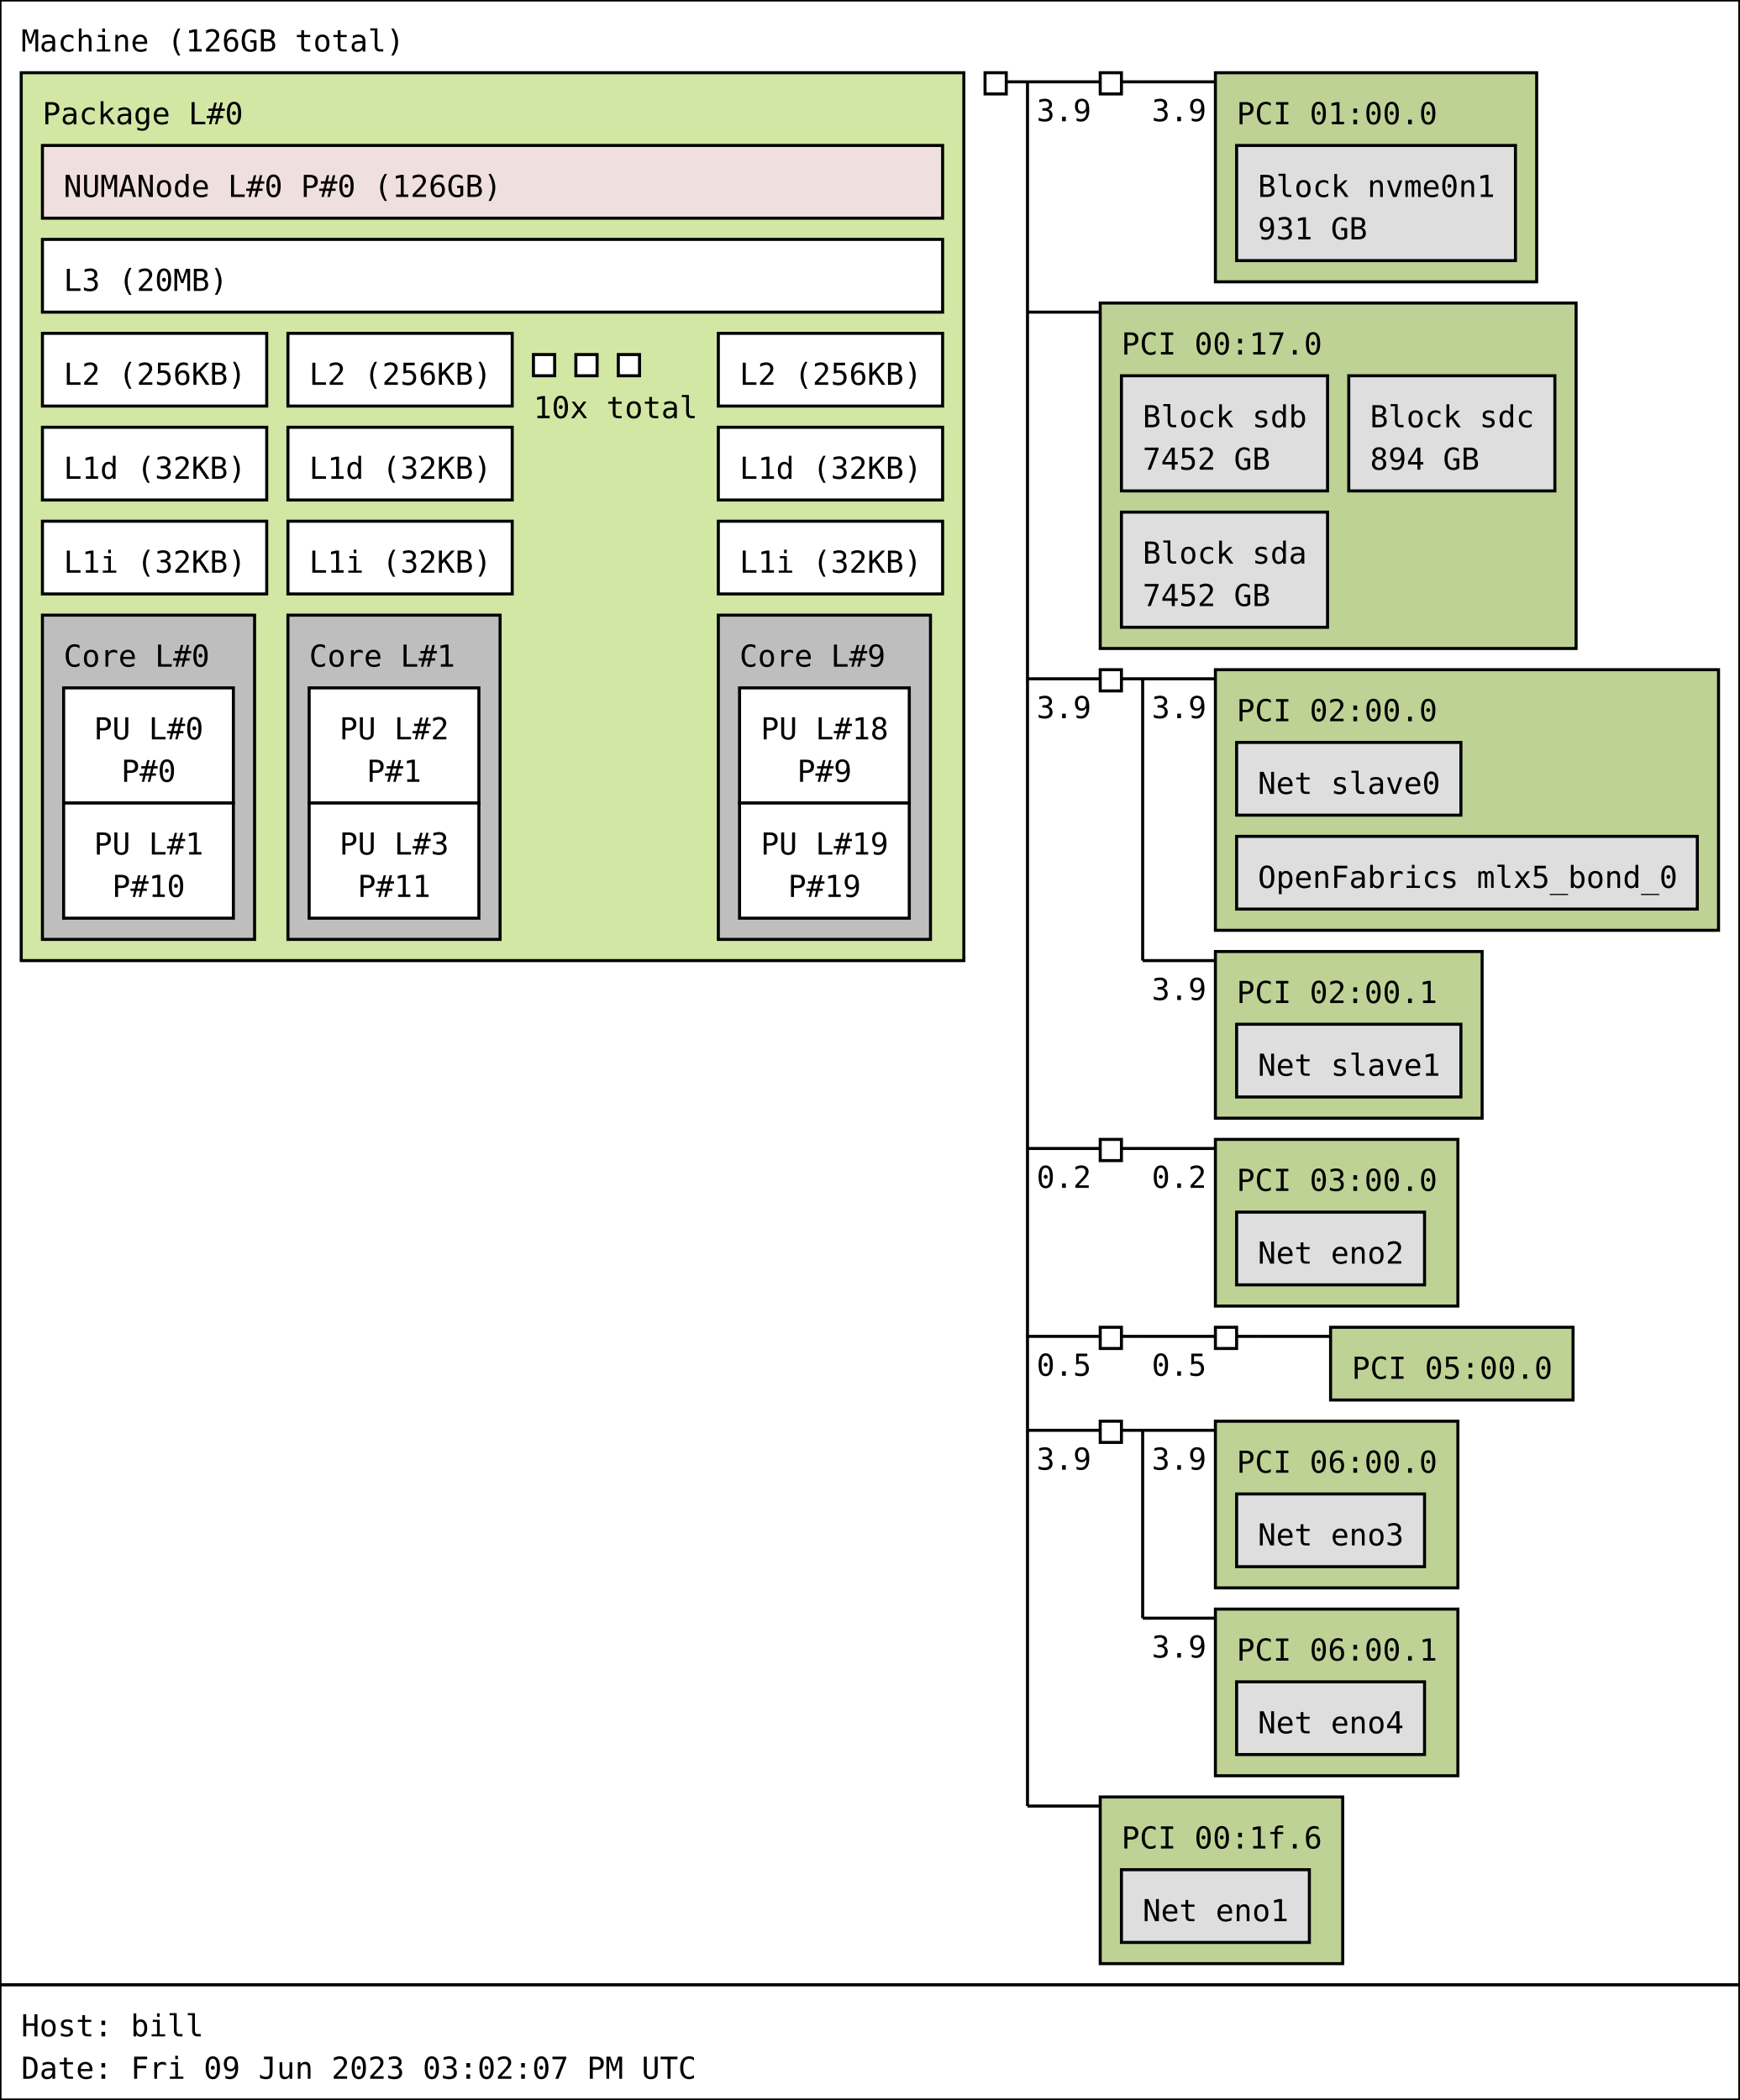
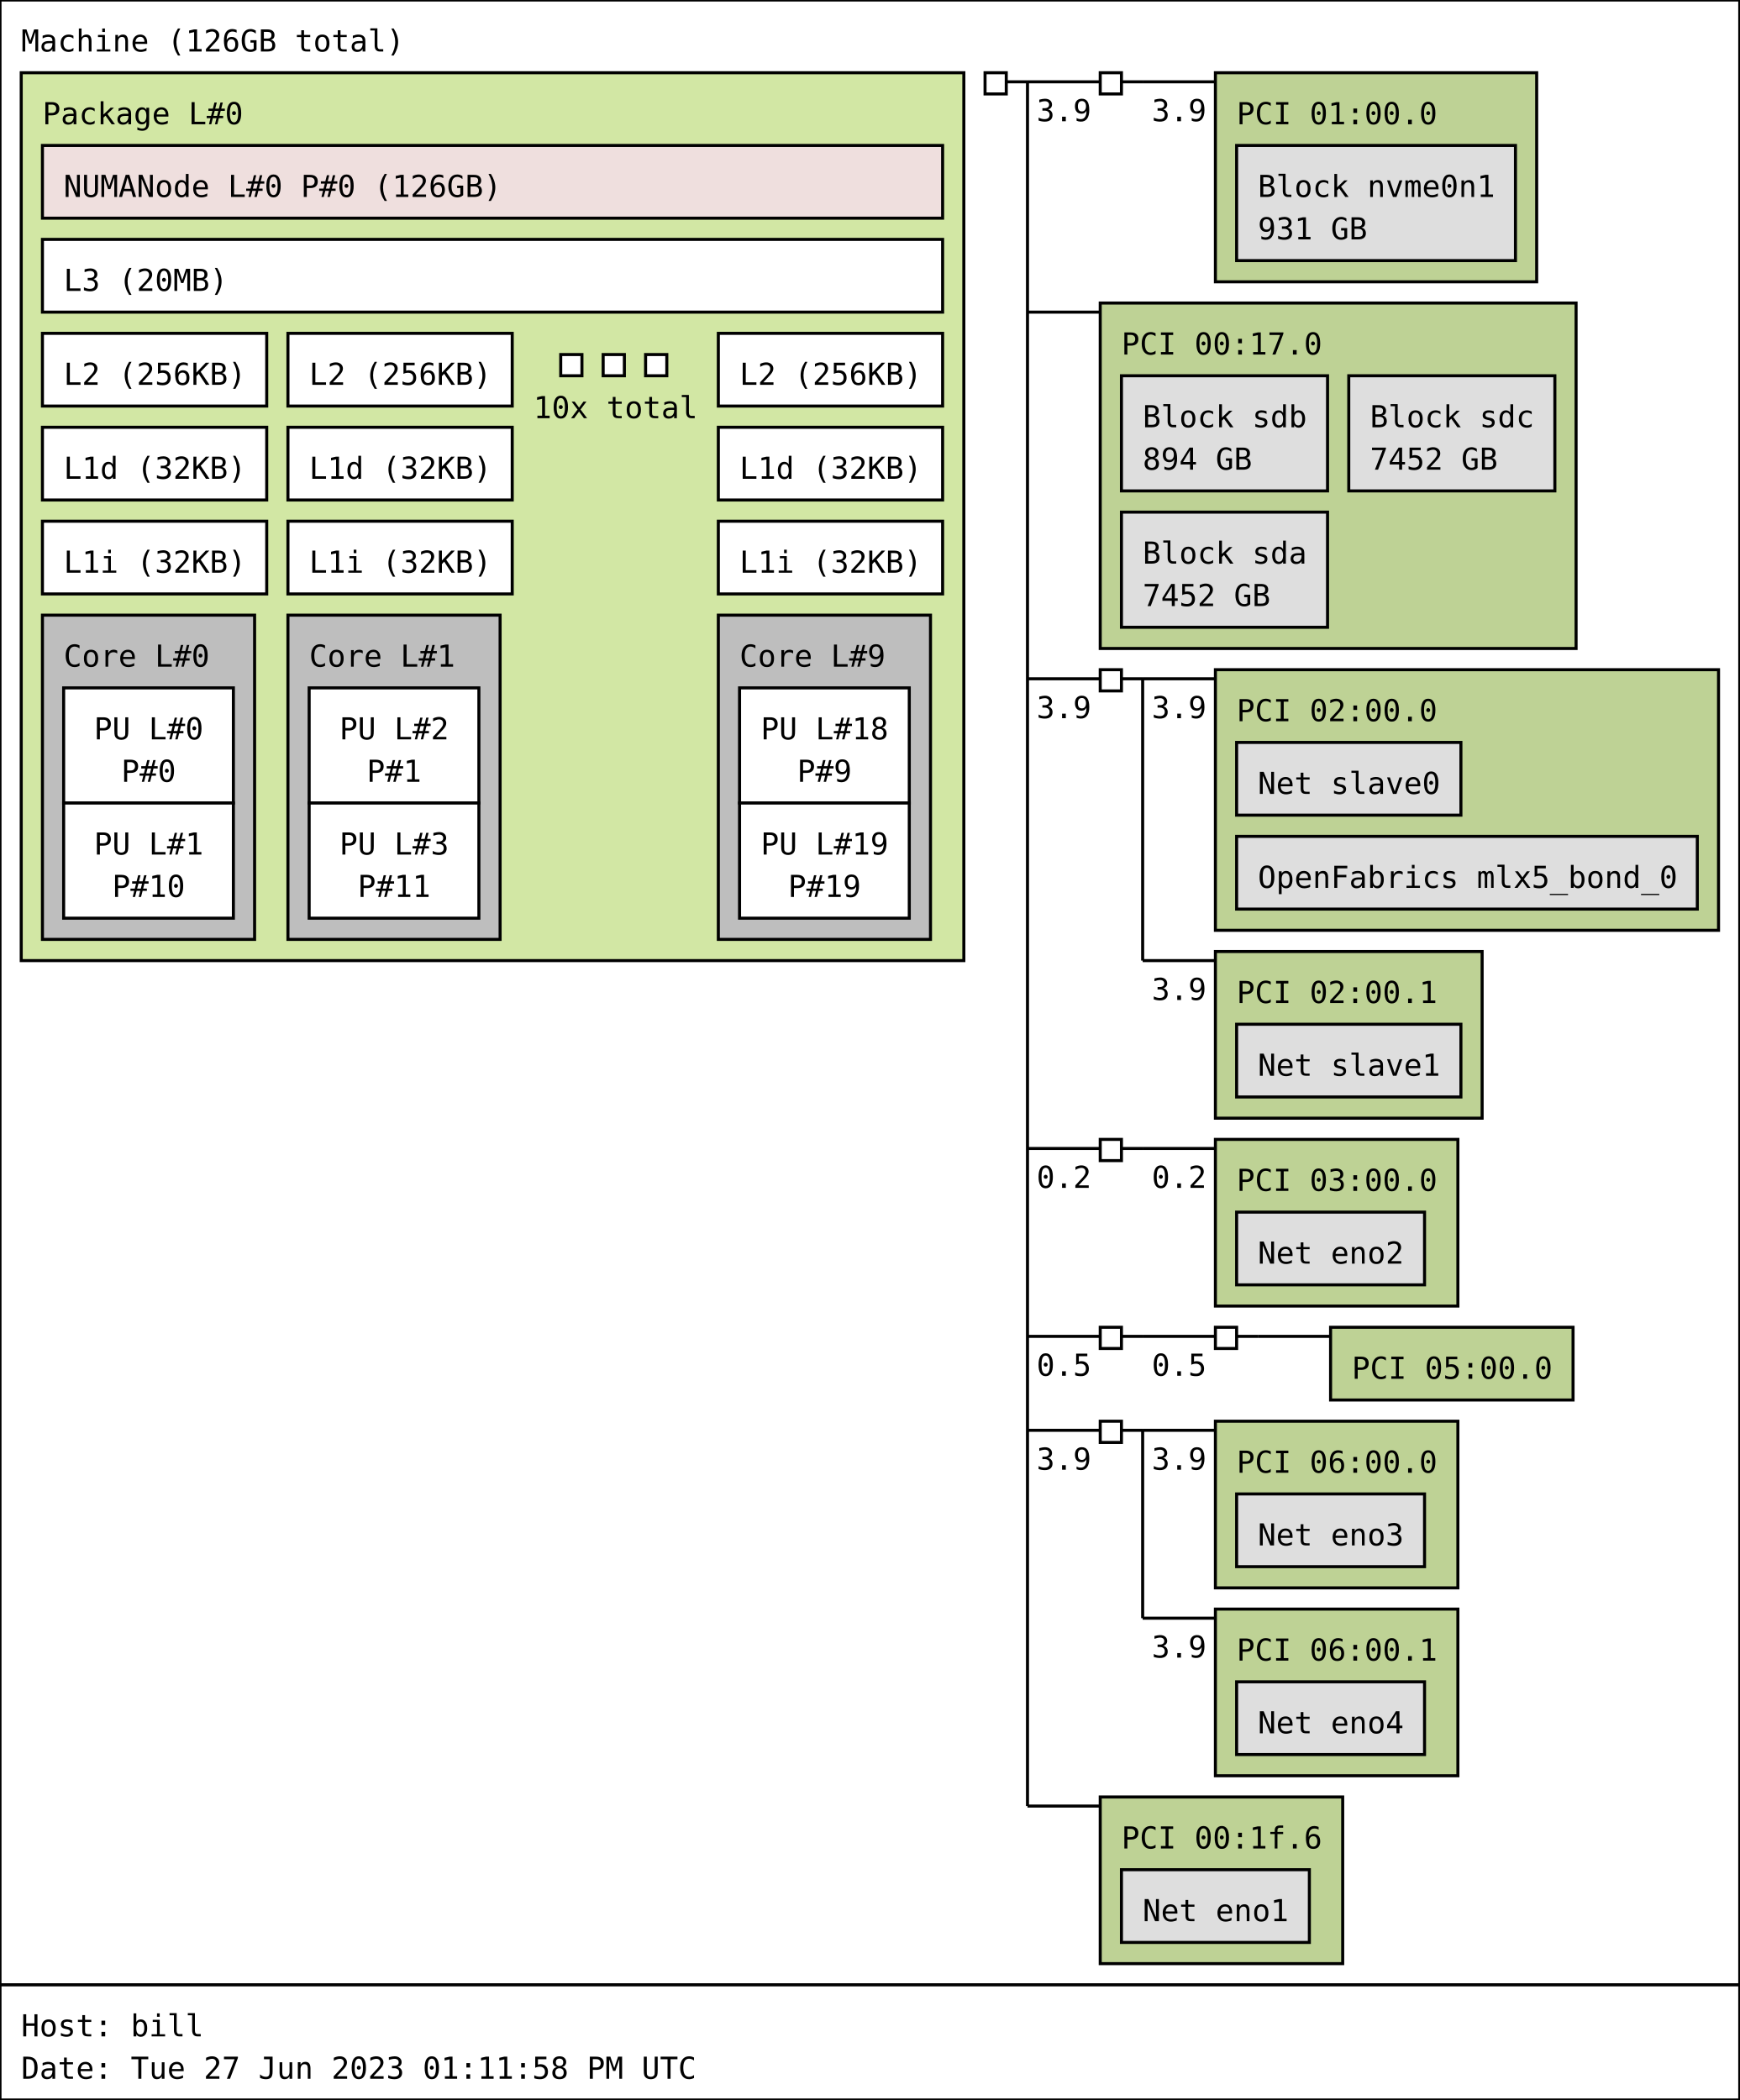
<svg xmlns="http://www.w3.org/2000/svg" width="574px" height="693px" viewBox="0 0 574px 693px" version="1.1">
  <rect id="Machine_0_rect" class="Machine" x="0" y="0" width="574" height="655" fill="rgb(255,255,255)" stroke="rgb(0,0,0)" stroke-width="1" />
  <text id="Machine_0_text" class="Machine" font-family="Monospace" x="7" y="17" fill="rgb(0,0,0)" font-size="10px">Machine (126GB total)</text>
  <rect id="Package_0_rect" class="Package" x="7" y="24" width="311" height="293" fill="rgb(210,231,164)" stroke="rgb(0,0,0)" stroke-width="1" />
  <text id="Package_0_text" class="Package" font-family="Monospace" x="14" y="41" fill="rgb(0,0,0)" font-size="10px">Package L#0</text>
  <rect id="L3_0_rect" class="L3" x="14" y="79" width="297" height="24" fill="rgb(255,255,255)" stroke="rgb(0,0,0)" stroke-width="1" />
  <text id="L3_0_text" class="L3" font-family="Monospace" x="21" y="96" fill="rgb(0,0,0)" font-size="10px">L3 (20MB)</text>
  <rect id="L2_0_rect" class="L2" x="14" y="110" width="74" height="24" fill="rgb(255,255,255)" stroke="rgb(0,0,0)" stroke-width="1" />
  <text id="L2_0_text" class="L2" font-family="Monospace" x="21" y="127" fill="rgb(0,0,0)" font-size="10px">L2 (256KB)</text>
  <rect id="L1d_0_rect" class="L1d" x="14" y="141" width="74" height="24" fill="rgb(255,255,255)" stroke="rgb(0,0,0)" stroke-width="1" />
  <text id="L1d_0_text" class="L1d" font-family="Monospace" x="21" y="158" fill="rgb(0,0,0)" font-size="10px">L1d (32KB)</text>
  <rect id="L1i_0_rect" class="L1i" x="14" y="172" width="74" height="24" fill="rgb(255,255,255)" stroke="rgb(0,0,0)" stroke-width="1" />
  <text id="L1i_0_text" class="L1i" font-family="Monospace" x="21" y="189" fill="rgb(0,0,0)" font-size="10px">L1i (32KB)</text>
  <rect id="Core_0_rect" class="Core" x="14" y="203" width="70" height="107" fill="rgb(190,190,190)" stroke="rgb(0,0,0)" stroke-width="1" />
  <text id="Core_0_text" class="Core" font-family="Monospace" x="21" y="220" fill="rgb(0,0,0)" font-size="10px">Core L#0</text>
  <rect id="PU_0_rect" class="PU" x="21" y="227" width="56" height="38" fill="rgb(255,255,255)" stroke="rgb(0,0,0)" stroke-width="1" />
  <text id="PU_0_text" class="PU" font-family="Monospace" x="31" y="244" fill="rgb(0,0,0)" font-size="10px">PU L#0</text>
  <text id="PU_0_text_1" class="PU" font-family="Monospace" x="40" y="258" fill="rgb(0,0,0)" font-size="10px">P#0</text>
  <rect id="PU_1_rect" class="PU" x="21" y="265" width="56" height="38" fill="rgb(255,255,255)" stroke="rgb(0,0,0)" stroke-width="1" />
  <text id="PU_1_text" class="PU" font-family="Monospace" x="31" y="282" fill="rgb(0,0,0)" font-size="10px">PU L#1</text>
  <text id="PU_1_text_1" class="PU" font-family="Monospace" x="37" y="296" fill="rgb(0,0,0)" font-size="10px">P#10</text>
  <rect id="L2_1_rect" class="L2" x="95" y="110" width="74" height="24" fill="rgb(255,255,255)" stroke="rgb(0,0,0)" stroke-width="1" />
  <text id="L2_1_text" class="L2" font-family="Monospace" x="102" y="127" fill="rgb(0,0,0)" font-size="10px">L2 (256KB)</text>
  <rect id="L1d_1_rect" class="L1d" x="95" y="141" width="74" height="24" fill="rgb(255,255,255)" stroke="rgb(0,0,0)" stroke-width="1" />
  <text id="L1d_1_text" class="L1d" font-family="Monospace" x="102" y="158" fill="rgb(0,0,0)" font-size="10px">L1d (32KB)</text>
  <rect id="L1i_1_rect" class="L1i" x="95" y="172" width="74" height="24" fill="rgb(255,255,255)" stroke="rgb(0,0,0)" stroke-width="1" />
  <text id="L1i_1_text" class="L1i" font-family="Monospace" x="102" y="189" fill="rgb(0,0,0)" font-size="10px">L1i (32KB)</text>
  <rect id="Core_1_rect" class="Core" x="95" y="203" width="70" height="107" fill="rgb(190,190,190)" stroke="rgb(0,0,0)" stroke-width="1" />
  <text id="Core_1_text" class="Core" font-family="Monospace" x="102" y="220" fill="rgb(0,0,0)" font-size="10px">Core L#1</text>
  <rect id="PU_2_rect" class="PU" x="102" y="227" width="56" height="38" fill="rgb(255,255,255)" stroke="rgb(0,0,0)" stroke-width="1" />
  <text id="PU_2_text" class="PU" font-family="Monospace" x="112" y="244" fill="rgb(0,0,0)" font-size="10px">PU L#2</text>
  <text id="PU_2_text_1" class="PU" font-family="Monospace" x="121" y="258" fill="rgb(0,0,0)" font-size="10px">P#1</text>
  <rect id="PU_3_rect" class="PU" x="102" y="265" width="56" height="38" fill="rgb(255,255,255)" stroke="rgb(0,0,0)" stroke-width="1" />
  <text id="PU_3_text" class="PU" font-family="Monospace" x="112" y="282" fill="rgb(0,0,0)" font-size="10px">PU L#3</text>
  <text id="PU_3_text_1" class="PU" font-family="Monospace" x="118" y="296" fill="rgb(0,0,0)" font-size="10px">P#11</text>
-   <rect id="L2_2_rect" class="L2" x="176" y="117" width="7" height="7" fill="rgb(255,255,255)" stroke="rgb(0,0,0)" stroke-width="1" />
-   <rect id="L2_2_rect" class="L2" x="190" y="117" width="7" height="7" fill="rgb(255,255,255)" stroke="rgb(0,0,0)" stroke-width="1" />
-   <rect id="L2_2_rect" class="L2" x="204" y="117" width="7" height="7" fill="rgb(255,255,255)" stroke="rgb(0,0,0)" stroke-width="1" />
+   <rect id="L2_2_rect" class="L2" x="185" y="117" width="7" height="7" fill="rgb(255,255,255)" stroke="rgb(0,0,0)" stroke-width="1" />
+   <rect id="L2_2_rect" class="L2" x="199" y="117" width="7" height="7" fill="rgb(255,255,255)" stroke="rgb(0,0,0)" stroke-width="1" />
+   <rect id="L2_2_rect" class="L2" x="213" y="117" width="7" height="7" fill="rgb(255,255,255)" stroke="rgb(0,0,0)" stroke-width="1" />
  <text id="L2_2_text" class="L2" font-family="Monospace" x="176" y="138" fill="rgb(0,0,0)" font-size="10px">10x total</text>
  <rect id="L2_9_rect" class="L2" x="237" y="110" width="74" height="24" fill="rgb(255,255,255)" stroke="rgb(0,0,0)" stroke-width="1" />
  <text id="L2_9_text" class="L2" font-family="Monospace" x="244" y="127" fill="rgb(0,0,0)" font-size="10px">L2 (256KB)</text>
  <rect id="L1d_9_rect" class="L1d" x="237" y="141" width="74" height="24" fill="rgb(255,255,255)" stroke="rgb(0,0,0)" stroke-width="1" />
  <text id="L1d_9_text" class="L1d" font-family="Monospace" x="244" y="158" fill="rgb(0,0,0)" font-size="10px">L1d (32KB)</text>
  <rect id="L1i_9_rect" class="L1i" x="237" y="172" width="74" height="24" fill="rgb(255,255,255)" stroke="rgb(0,0,0)" stroke-width="1" />
  <text id="L1i_9_text" class="L1i" font-family="Monospace" x="244" y="189" fill="rgb(0,0,0)" font-size="10px">L1i (32KB)</text>
  <rect id="Core_9_rect" class="Core" x="237" y="203" width="70" height="107" fill="rgb(190,190,190)" stroke="rgb(0,0,0)" stroke-width="1" />
  <text id="Core_9_text" class="Core" font-family="Monospace" x="244" y="220" fill="rgb(0,0,0)" font-size="10px">Core L#9</text>
  <rect id="PU_18_rect" class="PU" x="244" y="227" width="56" height="38" fill="rgb(255,255,255)" stroke="rgb(0,0,0)" stroke-width="1" />
  <text id="PU_18_text" class="PU" font-family="Monospace" x="251" y="244" fill="rgb(0,0,0)" font-size="10px">PU L#18</text>
  <text id="PU_18_text_1" class="PU" font-family="Monospace" x="263" y="258" fill="rgb(0,0,0)" font-size="10px">P#9</text>
  <rect id="PU_19_rect" class="PU" x="244" y="265" width="56" height="38" fill="rgb(255,255,255)" stroke="rgb(0,0,0)" stroke-width="1" />
  <text id="PU_19_text" class="PU" font-family="Monospace" x="251" y="282" fill="rgb(0,0,0)" font-size="10px">PU L#19</text>
  <text id="PU_19_text_1" class="PU" font-family="Monospace" x="260" y="296" fill="rgb(0,0,0)" font-size="10px">P#19</text>
  <rect id="NUMANode_0_rect" class="NUMANode" x="14" y="48" width="297" height="24" fill="rgb(239,223,222)" stroke="rgb(0,0,0)" stroke-width="1" />
  <text id="NUMANode_0_text" class="NUMANode" font-family="Monospace" x="21" y="65" fill="rgb(0,0,0)" font-size="10px">NUMANode L#0 P#0 (126GB)</text>
  <rect id="HostBridge_0_rect" class="HostBridge" x="325" y="24" width="7" height="7" fill="rgb(255,255,255)" stroke="rgb(0,0,0)" stroke-width="1" />
  <line id="HostBridge_0_line" class="HostBridge" x1="332" y1="27" x2="339" y2="27" stroke="rgb(0,0,0)" stroke-width="1" />
  <line id="HostBridge_0_line_2" class="HostBridge" x1="339" y1="27" x2="363" y2="27" stroke="rgb(0,0,0)" stroke-width="1" />
  <text id="HostBridge_0_text_2" class="HostBridge" font-family="Monospace" x="342" y="40" fill="rgb(0,0,0)" font-size="10px">3.9</text>
  <line id="HostBridge_0_line_3" class="HostBridge" x1="339" y1="103" x2="363" y2="103" stroke="rgb(0,0,0)" stroke-width="1" />
  <line id="HostBridge_0_line_4" class="HostBridge" x1="339" y1="224" x2="363" y2="224" stroke="rgb(0,0,0)" stroke-width="1" />
  <text id="HostBridge_0_text_4" class="HostBridge" font-family="Monospace" x="342" y="237" fill="rgb(0,0,0)" font-size="10px">3.9</text>
  <line id="HostBridge_0_line_5" class="HostBridge" x1="339" y1="379" x2="363" y2="379" stroke="rgb(0,0,0)" stroke-width="1" />
  <text id="HostBridge_0_text_5" class="HostBridge" font-family="Monospace" x="342" y="392" fill="rgb(0,0,0)" font-size="10px">0.2</text>
  <line id="HostBridge_0_line_6" class="HostBridge" x1="339" y1="441" x2="363" y2="441" stroke="rgb(0,0,0)" stroke-width="1" />
  <text id="HostBridge_0_text_6" class="HostBridge" font-family="Monospace" x="342" y="454" fill="rgb(0,0,0)" font-size="10px">0.5</text>
  <line id="HostBridge_0_line_7" class="HostBridge" x1="339" y1="472" x2="363" y2="472" stroke="rgb(0,0,0)" stroke-width="1" />
  <text id="HostBridge_0_text_7" class="HostBridge" font-family="Monospace" x="342" y="485" fill="rgb(0,0,0)" font-size="10px">3.9</text>
  <line id="HostBridge_0_line_8" class="HostBridge" x1="339" y1="596" x2="363" y2="596" stroke="rgb(0,0,0)" stroke-width="1" />
  <line id="HostBridge_0_line_1" class="HostBridge" x1="339" y1="27" x2="339" y2="596" stroke="rgb(0,0,0)" stroke-width="1" />
  <rect id="PCIBridge_1_rect" class="PCIBridge" x="363" y="24" width="7" height="7" fill="rgb(255,255,255)" stroke="rgb(0,0,0)" stroke-width="1" />
  <line id="PCIBridge_1_line" class="PCIBridge" x1="370" y1="27" x2="377" y2="27" stroke="rgb(0,0,0)" stroke-width="1" />
  <line id="PCIBridge_1_line_2" class="PCIBridge" x1="377" y1="27" x2="401" y2="27" stroke="rgb(0,0,0)" stroke-width="1" />
  <text id="PCIBridge_1_text_2" class="PCIBridge" font-family="Monospace" x="380" y="40" fill="rgb(0,0,0)" font-size="10px">3.9</text>
  <line id="PCIBridge_1_line_1" class="PCIBridge" x1="377" y1="27" x2="377" y2="27" stroke="rgb(0,0,0)" stroke-width="1" />
  <rect id="PCI_0_rect" class="PCI" x="401" y="24" width="106" height="69" fill="rgb(190,210,149)" stroke="rgb(0,0,0)" stroke-width="1" />
  <text id="PCI_0_text" class="PCI" font-family="Monospace" x="408" y="41" fill="rgb(0,0,0)" font-size="10px">PCI 01:00.0</text>
  <rect id="Block_0_rect" class="Block" x="408" y="48" width="92" height="38" fill="rgb(222,222,222)" stroke="rgb(0,0,0)" stroke-width="1" />
  <text id="Block_0_text" class="Block" font-family="Monospace" x="415" y="65" fill="rgb(0,0,0)" font-size="10px">Block nvme0n1</text>
  <text id="Block_0_text_1" class="Block" font-family="Monospace" x="415" y="79" fill="rgb(0,0,0)" font-size="10px">931 GB</text>
  <rect id="PCI_1_rect" class="PCI" x="363" y="100" width="157" height="114" fill="rgb(190,210,149)" stroke="rgb(0,0,0)" stroke-width="1" />
  <text id="PCI_1_text" class="PCI" font-family="Monospace" x="370" y="117" fill="rgb(0,0,0)" font-size="10px">PCI 00:17.0</text>
  <rect id="Block_1_rect" class="Block" x="370" y="124" width="68" height="38" fill="rgb(222,222,222)" stroke="rgb(0,0,0)" stroke-width="1" />
  <text id="Block_1_text" class="Block" font-family="Monospace" x="377" y="141" fill="rgb(0,0,0)" font-size="10px">Block sdb</text>
-   <text id="Block_1_text_1" class="Block" font-family="Monospace" x="377" y="155" fill="rgb(0,0,0)" font-size="10px">7452 GB</text>
+   <text id="Block_1_text_1" class="Block" font-family="Monospace" x="377" y="155" fill="rgb(0,0,0)" font-size="10px">894 GB</text>
  <rect id="Block_2_rect" class="Block" x="445" y="124" width="68" height="38" fill="rgb(222,222,222)" stroke="rgb(0,0,0)" stroke-width="1" />
  <text id="Block_2_text" class="Block" font-family="Monospace" x="452" y="141" fill="rgb(0,0,0)" font-size="10px">Block sdc</text>
-   <text id="Block_2_text_1" class="Block" font-family="Monospace" x="452" y="155" fill="rgb(0,0,0)" font-size="10px">894 GB</text>
+   <text id="Block_2_text_1" class="Block" font-family="Monospace" x="452" y="155" fill="rgb(0,0,0)" font-size="10px">7452 GB</text>
  <rect id="Block_3_rect" class="Block" x="370" y="169" width="68" height="38" fill="rgb(222,222,222)" stroke="rgb(0,0,0)" stroke-width="1" />
  <text id="Block_3_text" class="Block" font-family="Monospace" x="377" y="186" fill="rgb(0,0,0)" font-size="10px">Block sda</text>
  <text id="Block_3_text_1" class="Block" font-family="Monospace" x="377" y="200" fill="rgb(0,0,0)" font-size="10px">7452 GB</text>
  <rect id="PCIBridge_2_rect" class="PCIBridge" x="363" y="221" width="7" height="7" fill="rgb(255,255,255)" stroke="rgb(0,0,0)" stroke-width="1" />
  <line id="PCIBridge_2_line" class="PCIBridge" x1="370" y1="224" x2="377" y2="224" stroke="rgb(0,0,0)" stroke-width="1" />
  <line id="PCIBridge_2_line_2" class="PCIBridge" x1="377" y1="224" x2="401" y2="224" stroke="rgb(0,0,0)" stroke-width="1" />
  <text id="PCIBridge_2_text_2" class="PCIBridge" font-family="Monospace" x="380" y="237" fill="rgb(0,0,0)" font-size="10px">3.9</text>
  <line id="PCIBridge_2_line_3" class="PCIBridge" x1="377" y1="317" x2="401" y2="317" stroke="rgb(0,0,0)" stroke-width="1" />
  <text id="PCIBridge_2_text_3" class="PCIBridge" font-family="Monospace" x="380" y="330" fill="rgb(0,0,0)" font-size="10px">3.9</text>
  <line id="PCIBridge_2_line_1" class="PCIBridge" x1="377" y1="224" x2="377" y2="317" stroke="rgb(0,0,0)" stroke-width="1" />
  <rect id="PCI_2_rect" class="PCI" x="401" y="221" width="166" height="86" fill="rgb(190,210,149)" stroke="rgb(0,0,0)" stroke-width="1" />
  <text id="PCI_2_text" class="PCI" font-family="Monospace" x="408" y="238" fill="rgb(0,0,0)" font-size="10px">PCI 02:00.0</text>
  <rect id="Net_4_rect" class="Net" x="408" y="245" width="74" height="24" fill="rgb(222,222,222)" stroke="rgb(0,0,0)" stroke-width="1" />
  <text id="Net_4_text" class="Net" font-family="Monospace" x="415" y="262" fill="rgb(0,0,0)" font-size="10px">Net slave0</text>
  <rect id="OpenFabrics_5_rect" class="OpenFabrics" x="408" y="276" width="152" height="24" fill="rgb(222,222,222)" stroke="rgb(0,0,0)" stroke-width="1" />
  <text id="OpenFabrics_5_text" class="OpenFabrics" font-family="Monospace" x="415" y="293" fill="rgb(0,0,0)" font-size="10px">OpenFabrics mlx5_bond_0</text>
  <rect id="PCI_3_rect" class="PCI" x="401" y="314" width="88" height="55" fill="rgb(190,210,149)" stroke="rgb(0,0,0)" stroke-width="1" />
  <text id="PCI_3_text" class="PCI" font-family="Monospace" x="408" y="331" fill="rgb(0,0,0)" font-size="10px">PCI 02:00.1</text>
  <rect id="Net_6_rect" class="Net" x="408" y="338" width="74" height="24" fill="rgb(222,222,222)" stroke="rgb(0,0,0)" stroke-width="1" />
  <text id="Net_6_text" class="Net" font-family="Monospace" x="415" y="355" fill="rgb(0,0,0)" font-size="10px">Net slave1</text>
  <rect id="PCIBridge_3_rect" class="PCIBridge" x="363" y="376" width="7" height="7" fill="rgb(255,255,255)" stroke="rgb(0,0,0)" stroke-width="1" />
  <line id="PCIBridge_3_line" class="PCIBridge" x1="370" y1="379" x2="377" y2="379" stroke="rgb(0,0,0)" stroke-width="1" />
  <line id="PCIBridge_3_line_2" class="PCIBridge" x1="377" y1="379" x2="401" y2="379" stroke="rgb(0,0,0)" stroke-width="1" />
  <text id="PCIBridge_3_text_2" class="PCIBridge" font-family="Monospace" x="380" y="392" fill="rgb(0,0,0)" font-size="10px">0.2</text>
  <line id="PCIBridge_3_line_1" class="PCIBridge" x1="377" y1="379" x2="377" y2="379" stroke="rgb(0,0,0)" stroke-width="1" />
  <rect id="PCI_4_rect" class="PCI" x="401" y="376" width="80" height="55" fill="rgb(190,210,149)" stroke="rgb(0,0,0)" stroke-width="1" />
  <text id="PCI_4_text" class="PCI" font-family="Monospace" x="408" y="393" fill="rgb(0,0,0)" font-size="10px">PCI 03:00.0</text>
  <rect id="Net_7_rect" class="Net" x="408" y="400" width="62" height="24" fill="rgb(222,222,222)" stroke="rgb(0,0,0)" stroke-width="1" />
  <text id="Net_7_text" class="Net" font-family="Monospace" x="415" y="417" fill="rgb(0,0,0)" font-size="10px">Net eno2</text>
  <rect id="PCIBridge_4_rect" class="PCIBridge" x="363" y="438" width="7" height="7" fill="rgb(255,255,255)" stroke="rgb(0,0,0)" stroke-width="1" />
  <line id="PCIBridge_4_line" class="PCIBridge" x1="370" y1="441" x2="377" y2="441" stroke="rgb(0,0,0)" stroke-width="1" />
  <line id="PCIBridge_4_line_2" class="PCIBridge" x1="377" y1="441" x2="401" y2="441" stroke="rgb(0,0,0)" stroke-width="1" />
  <text id="PCIBridge_4_text_2" class="PCIBridge" font-family="Monospace" x="380" y="454" fill="rgb(0,0,0)" font-size="10px">0.5</text>
  <line id="PCIBridge_4_line_1" class="PCIBridge" x1="377" y1="441" x2="377" y2="441" stroke="rgb(0,0,0)" stroke-width="1" />
  <rect id="PCIBridge_5_rect" class="PCIBridge" x="401" y="438" width="7" height="7" fill="rgb(255,255,255)" stroke="rgb(0,0,0)" stroke-width="1" />
  <line id="PCIBridge_5_line" class="PCIBridge" x1="408" y1="441" x2="415" y2="441" stroke="rgb(0,0,0)" stroke-width="1" />
  <line id="PCIBridge_5_line_2" class="PCIBridge" x1="415" y1="441" x2="439" y2="441" stroke="rgb(0,0,0)" stroke-width="1" />
  <line id="PCIBridge_5_line_1" class="PCIBridge" x1="415" y1="441" x2="415" y2="441" stroke="rgb(0,0,0)" stroke-width="1" />
  <rect id="PCI_5_rect" class="PCI" x="439" y="438" width="80" height="24" fill="rgb(190,210,149)" stroke="rgb(0,0,0)" stroke-width="1" />
  <text id="PCI_5_text" class="PCI" font-family="Monospace" x="446" y="455" fill="rgb(0,0,0)" font-size="10px">PCI 05:00.0</text>
  <rect id="PCIBridge_6_rect" class="PCIBridge" x="363" y="469" width="7" height="7" fill="rgb(255,255,255)" stroke="rgb(0,0,0)" stroke-width="1" />
  <line id="PCIBridge_6_line" class="PCIBridge" x1="370" y1="472" x2="377" y2="472" stroke="rgb(0,0,0)" stroke-width="1" />
  <line id="PCIBridge_6_line_2" class="PCIBridge" x1="377" y1="472" x2="401" y2="472" stroke="rgb(0,0,0)" stroke-width="1" />
  <text id="PCIBridge_6_text_2" class="PCIBridge" font-family="Monospace" x="380" y="485" fill="rgb(0,0,0)" font-size="10px">3.9</text>
  <line id="PCIBridge_6_line_3" class="PCIBridge" x1="377" y1="534" x2="401" y2="534" stroke="rgb(0,0,0)" stroke-width="1" />
  <text id="PCIBridge_6_text_3" class="PCIBridge" font-family="Monospace" x="380" y="547" fill="rgb(0,0,0)" font-size="10px">3.9</text>
  <line id="PCIBridge_6_line_1" class="PCIBridge" x1="377" y1="472" x2="377" y2="534" stroke="rgb(0,0,0)" stroke-width="1" />
  <rect id="PCI_6_rect" class="PCI" x="401" y="469" width="80" height="55" fill="rgb(190,210,149)" stroke="rgb(0,0,0)" stroke-width="1" />
  <text id="PCI_6_text" class="PCI" font-family="Monospace" x="408" y="486" fill="rgb(0,0,0)" font-size="10px">PCI 06:00.0</text>
  <rect id="Net_8_rect" class="Net" x="408" y="493" width="62" height="24" fill="rgb(222,222,222)" stroke="rgb(0,0,0)" stroke-width="1" />
  <text id="Net_8_text" class="Net" font-family="Monospace" x="415" y="510" fill="rgb(0,0,0)" font-size="10px">Net eno3</text>
  <rect id="PCI_7_rect" class="PCI" x="401" y="531" width="80" height="55" fill="rgb(190,210,149)" stroke="rgb(0,0,0)" stroke-width="1" />
  <text id="PCI_7_text" class="PCI" font-family="Monospace" x="408" y="548" fill="rgb(0,0,0)" font-size="10px">PCI 06:00.1</text>
  <rect id="Net_9_rect" class="Net" x="408" y="555" width="62" height="24" fill="rgb(222,222,222)" stroke="rgb(0,0,0)" stroke-width="1" />
  <text id="Net_9_text" class="Net" font-family="Monospace" x="415" y="572" fill="rgb(0,0,0)" font-size="10px">Net eno4</text>
  <rect id="PCI_8_rect" class="PCI" x="363" y="593" width="80" height="55" fill="rgb(190,210,149)" stroke="rgb(0,0,0)" stroke-width="1" />
  <text id="PCI_8_text" class="PCI" font-family="Monospace" x="370" y="610" fill="rgb(0,0,0)" font-size="10px">PCI 00:1f.6</text>
  <rect id="Net_10_rect" class="Net" x="370" y="617" width="62" height="24" fill="rgb(222,222,222)" stroke="rgb(0,0,0)" stroke-width="1" />
  <text id="Net_10_text" class="Net" font-family="Monospace" x="377" y="634" fill="rgb(0,0,0)" font-size="10px">Net eno1</text>
  <rect id="anon_rect" x="0" y="655" width="574" height="38" fill="rgb(255,255,255)" stroke="rgb(0,0,0)" stroke-width="1" />
  <text id="anon_text" font-family="Monospace" x="7" y="672" fill="rgb(0,0,0)" font-size="10px">Host: bill</text>
-   <text id="anon_text_1" font-family="Monospace" x="7" y="686" fill="rgb(0,0,0)" font-size="10px">Date: Fri 09 Jun 2023 03:02:07 PM UTC</text>
+   <text id="anon_text_1" font-family="Monospace" x="7" y="686" fill="rgb(0,0,0)" font-size="10px">Date: Tue 27 Jun 2023 01:11:58 PM UTC</text>
</svg>
